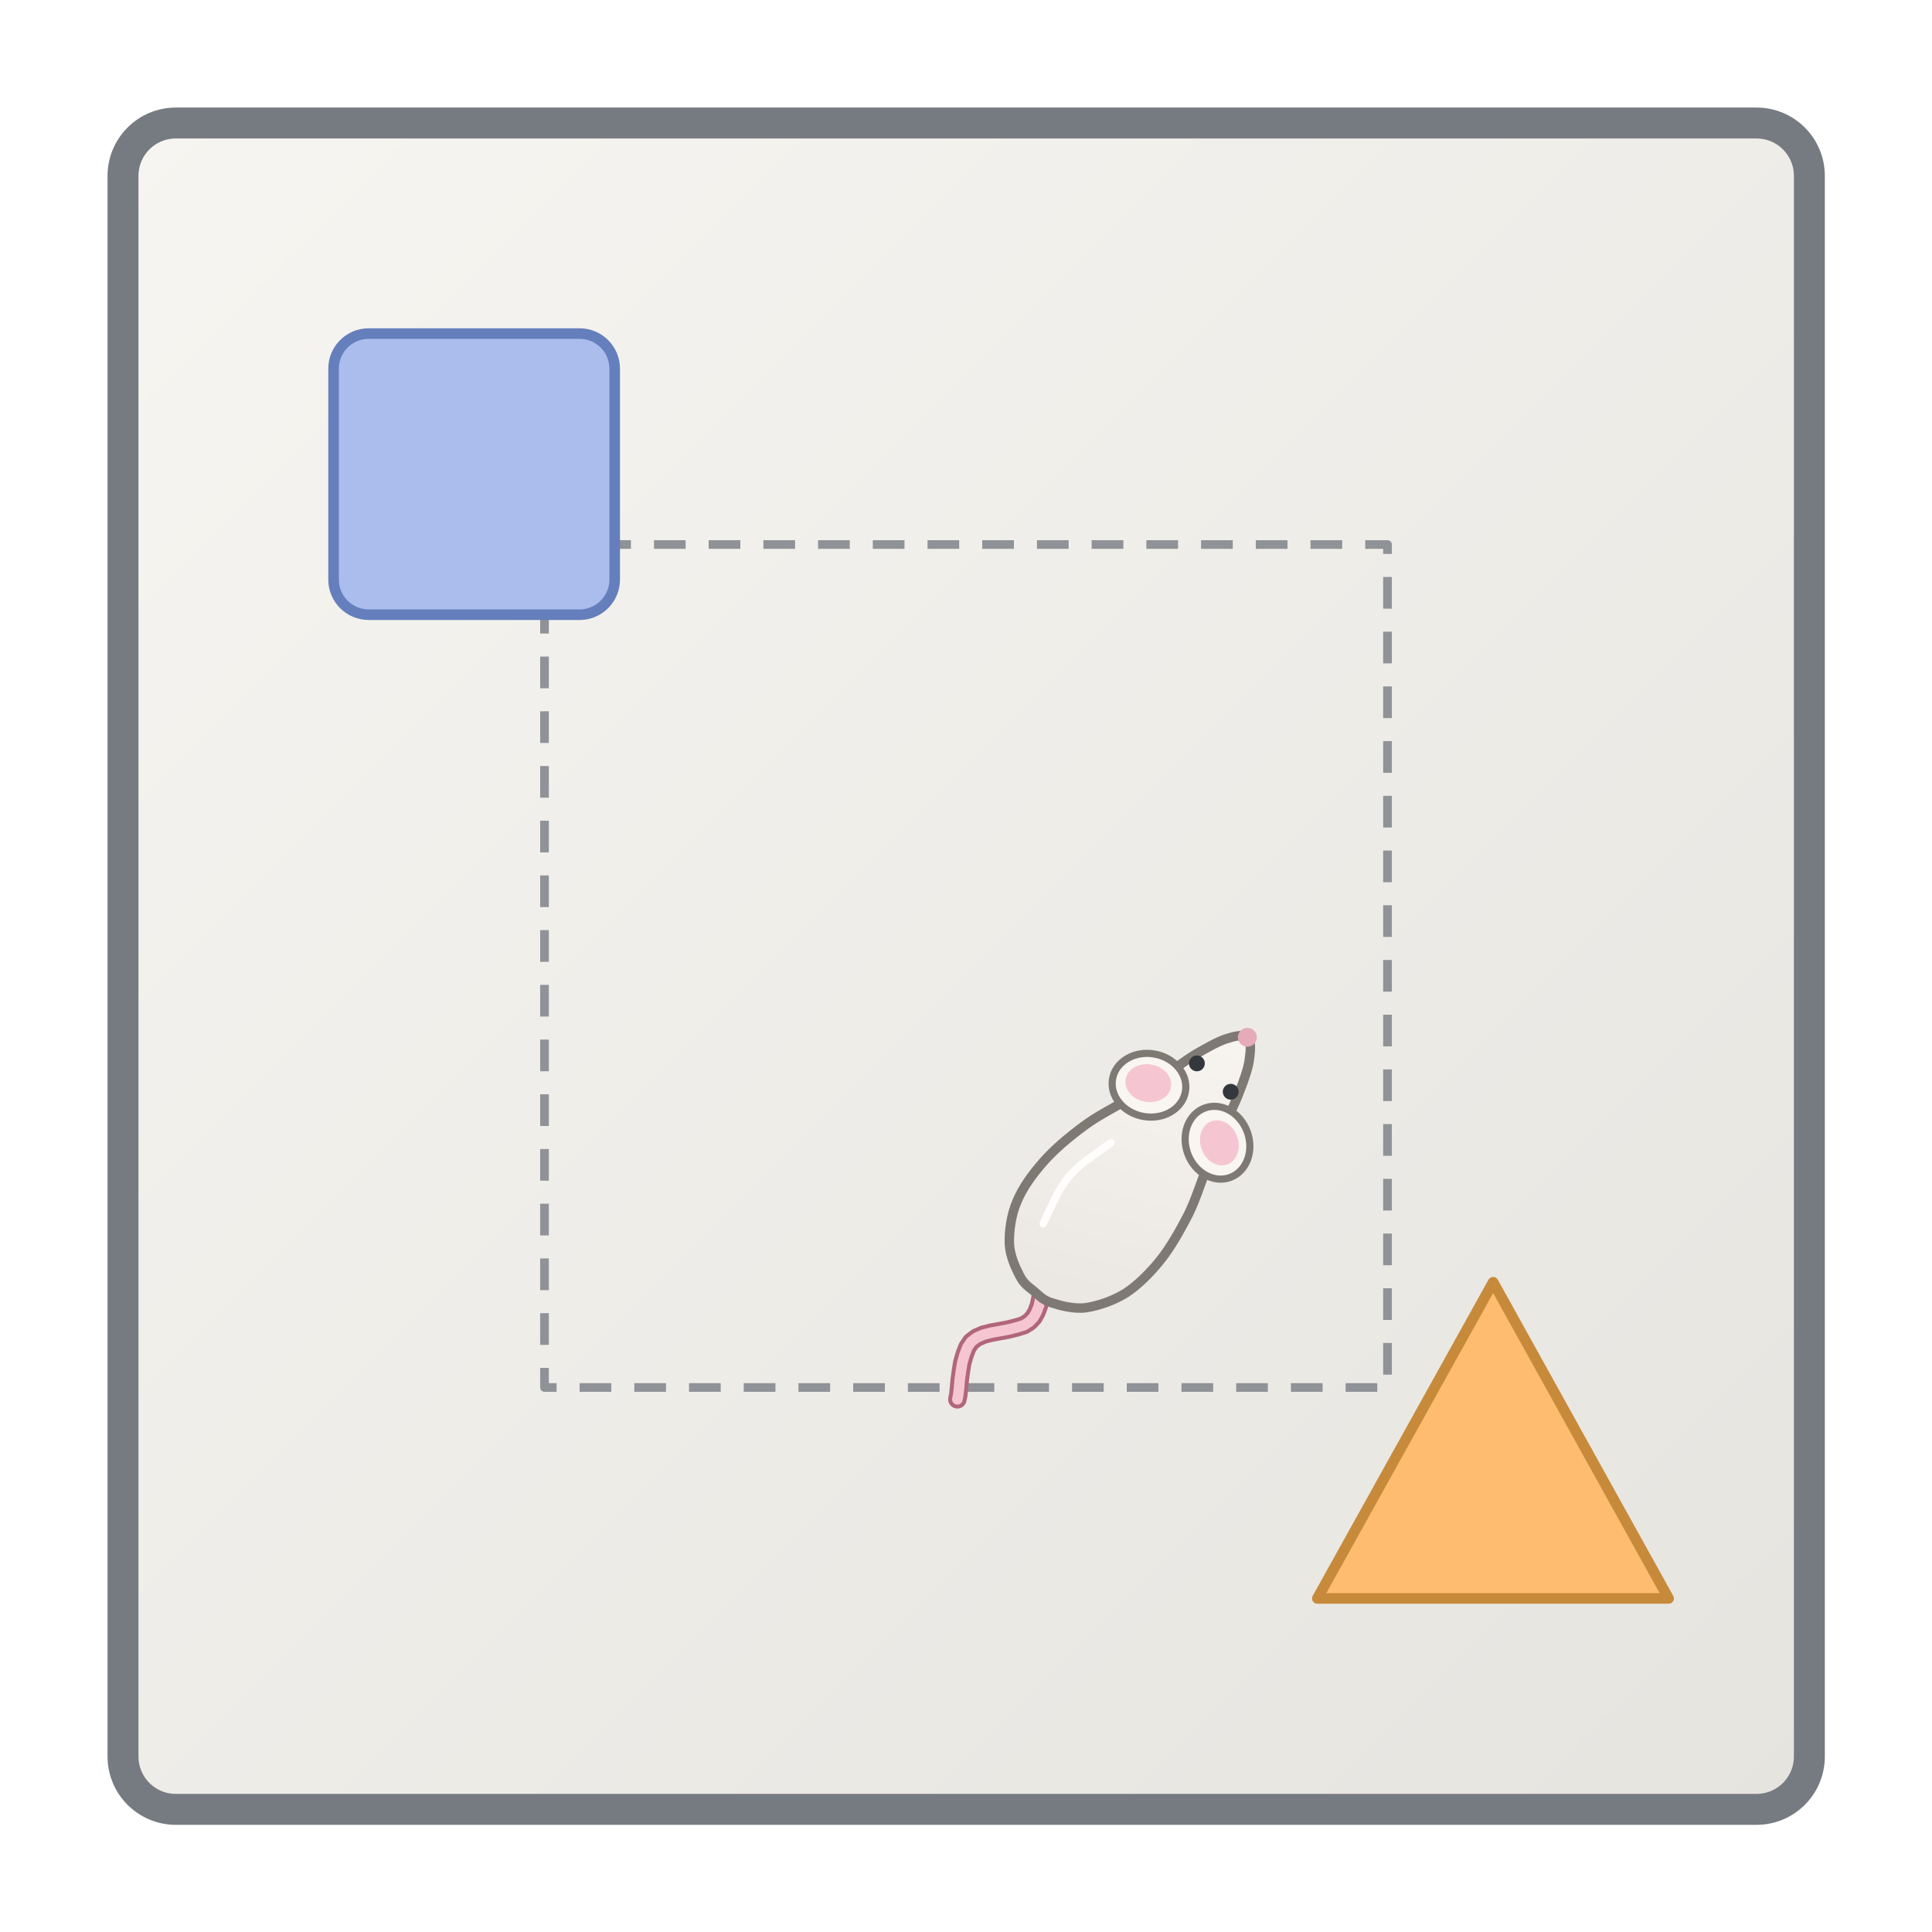
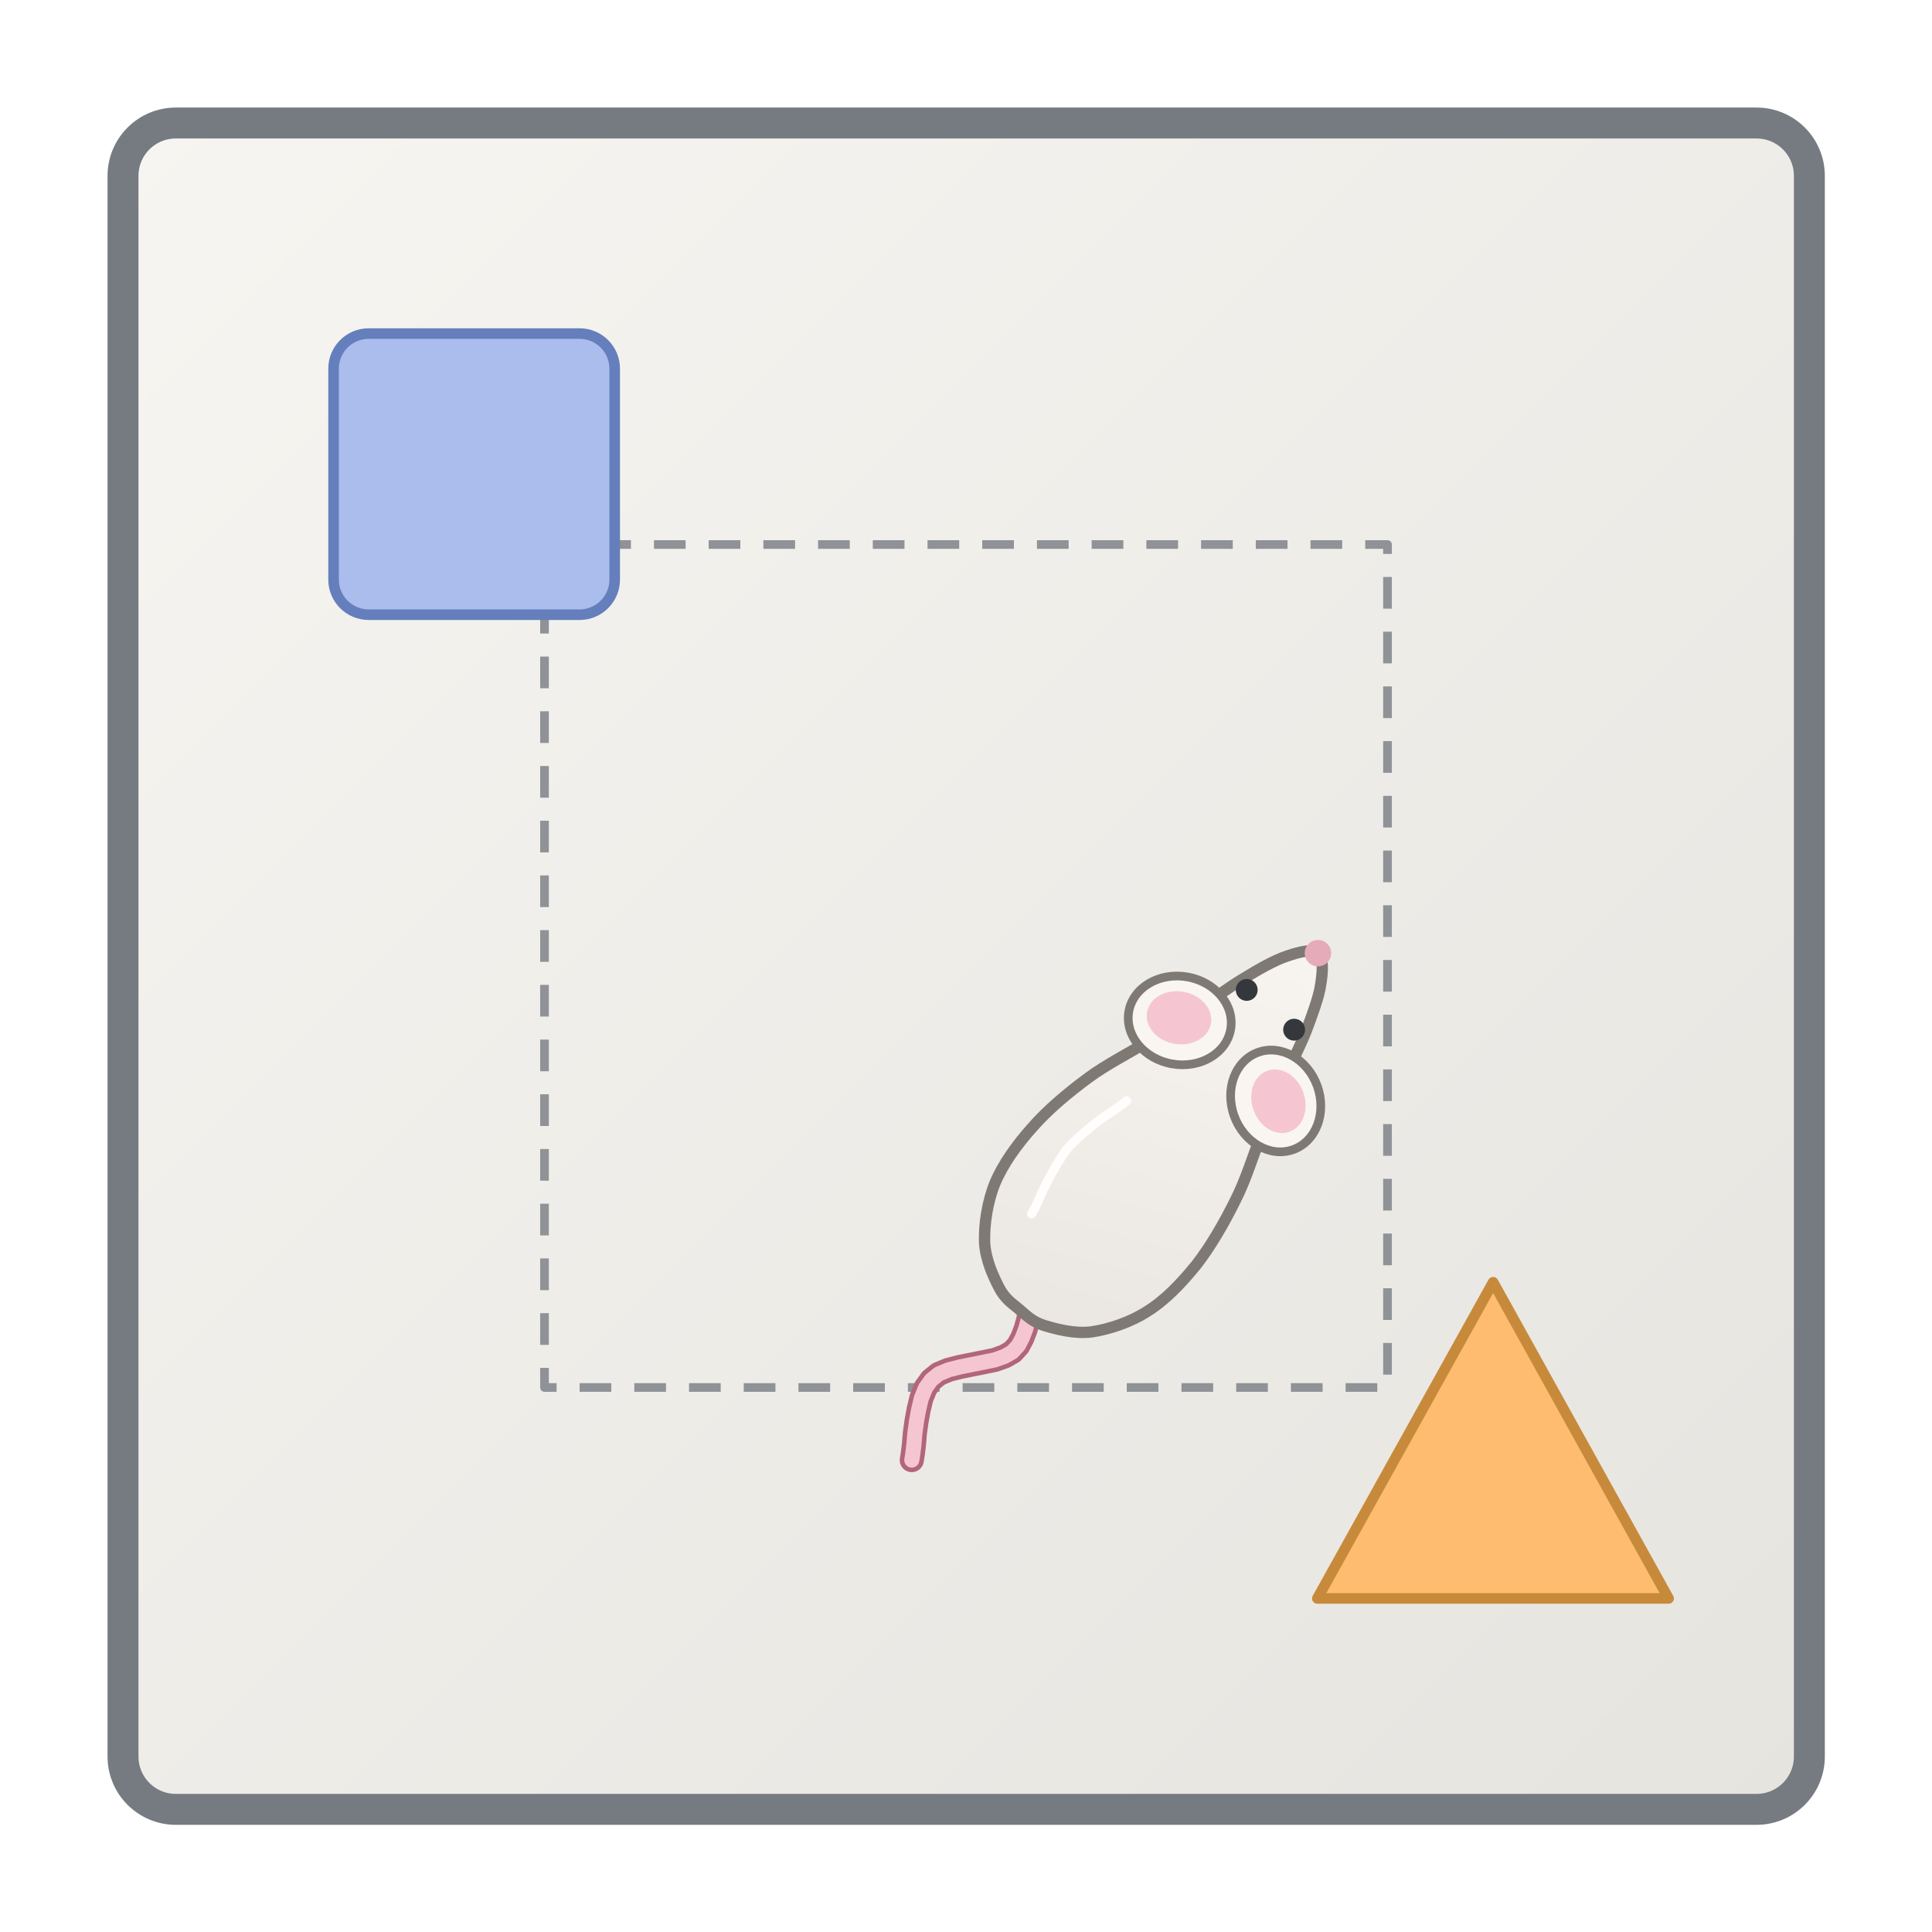
<svg xmlns="http://www.w3.org/2000/svg" viewBox="0 0 512 512" width="512" height="512">
  <defs>
    <linearGradient id="novel-object-gradient" x1="32.6" y1="32.6" x2="479.4" y2="479.4" gradientUnits="userSpaceOnUse">
      <stop offset="0" stop-color="#F7F5F1" />
      <stop offset="1" stop-color="#E6E4DF" />
    </linearGradient>
-     <linearGradient id="novel-object-mouse-gradient" x1="263" y1="257.9" x2="304.9" y2="345.8" gradientUnits="userSpaceOnUse">
+     <linearGradient id="novel-object-mouse-gradient" x1="254.6" y1="228.8" x2="313.3" y2="352" gradientUnits="userSpaceOnUse">
      <stop offset="0" stop-color="#F9F6F2" />
      <stop offset="1" stop-color="#E9E6E1" />
    </linearGradient>
  </defs>
  <g id="novel-object">
    <g id="novel-object-box">
      <rect x="32.6" y="32.6" width="446.9" height="446.9" rx="14" fill="url(#novel-object-gradient)" stroke="#767B81" stroke-width="8.2" stroke-linejoin="round" />
      <path d="M144.3,144.3 L367.7,144.3 L367.7,367.7 L144.3,367.7Z" fill="none" stroke="#8F9397" stroke-width="2.3" stroke-linecap="butt" stroke-linejoin="round" stroke-dasharray="8.4 6.1" />
    </g>
    <g id="novel-object-objects">
      <rect x="88.4" y="88.4" width="74.5" height="74.5" rx="9.3" fill="#AABDEC" stroke="#657EBC" stroke-width="2.8" stroke-linejoin="round" />
      <path d="M395.7,339.8 L442.2,423.6 L349.1,423.6Z" fill="#FDBC6F" stroke="#C78A3B" stroke-width="2.8" stroke-linejoin="round" />
    </g>
    <g id="novel-object-mouse" transform="rotate(40 283.9 330.5)">
      <g id="novel-object-mouse-tail">
-         <path d="M283.9,341.7 L284.3,342.5 L285,343.6 L285.7,344.9 L286.5,346.4 L287.3,347.9 L287.9,349.6 L288.2,351.2 L288.1,352.8 L287.6,354.4 L286.5,356.1 L285.2,357.9 L283.8,359.6 L282.3,361.4 L281,363.2 L280.1,365 L279.7,366.8 L279.9,368.6 L280.6,370.6 L281.5,372.6 L282.7,374.6 L283.9,376.5 L285.1,378.2 L286.1,379.7 L286.7,380.8" fill="none" stroke="#B1667B" stroke-width="4.9" stroke-linecap="round" stroke-linejoin="round" />
-         <path d="M283.9,341.7 L284.3,342.5 L285,343.6 L285.7,344.9 L286.5,346.4 L287.3,347.9 L287.9,349.6 L288.2,351.2 L288.1,352.8 L287.6,354.4 L286.5,356.1 L285.2,357.9 L283.8,359.6 L282.3,361.4 L281,363.2 L280.1,365 L279.7,366.8 L279.9,368.6 L280.6,370.6 L281.5,372.6 L282.7,374.6 L283.9,376.5 L285.1,378.2 L286.1,379.7 L286.7,380.8" fill="none" stroke="#F5C6D1" stroke-width="2.8" stroke-linecap="round" stroke-linejoin="round" />
+         <path d="M283.9,346.1 L284.5,347.3 L285.4,348.8 L286.5,350.7 L287.6,352.7 L288.6,354.9 L289.4,357.2 L289.9,359.5 L289.8,361.8 L289,364 L287.6,366.4 L285.7,368.8 L283.7,371.3 L281.7,373.8 L279.9,376.3 L278.6,378.8 L278.1,381.3 L278.3,383.9 L279.2,386.7 L280.6,389.5 L282.2,392.3 L283.9,395 L285.6,397.4 L286.9,399.4 L287.8,400.9" fill="none" stroke="#B1667B" stroke-width="6.4" stroke-linecap="round" stroke-linejoin="round" />
+         <path d="M283.9,346.1 L284.5,347.3 L285.4,348.8 L286.5,350.7 L287.6,352.7 L288.6,354.9 L289.4,357.2 L289.9,359.5 L289.8,361.8 L289,364 L287.6,366.4 L285.7,368.8 L283.7,371.3 L281.7,373.8 L279.9,376.3 L278.6,378.8 L278.1,381.3 L278.3,383.9 L279.2,386.7 L280.6,389.5 L282.2,392.3 L283.9,395 L285.6,397.4 L286.9,399.4 L287.8,400.9" fill="none" stroke="#F5C6D1" stroke-width="4" stroke-linecap="round" stroke-linejoin="round" />
      </g>
      <g id="novel-object-mouse-body">
-         <path d="M283.9,257.9C285.3,257.9 286.8,260 288.1,262.1C289.4,264.1 290.6,267.4 291.6,270.4C292.7,273.5 293.4,276.7 294.4,280.2C295.5,283.7 296.6,287.4 297.9,291.4C299.2,295.3 301,299.5 302.1,303.9C303.1,308.4 304.1,313.5 304.2,317.9C304.3,322.3 303.9,326.8 302.8,330.5C301.6,334.2 299.4,337.8 297.2,340.3C295,342.7 291.7,344.2 289.5,345.1C287.3,346.1 285.8,345.8 283.9,345.8C282.1,345.8 280.6,346.1 278.3,345.1C276.1,344.2 272.9,342.7 270.7,340.3C268.5,337.8 266.2,334.2 265.1,330.5C263.9,326.8 263.6,322.3 263.7,317.9C263.8,313.5 264.7,308.4 265.8,303.9C266.8,299.5 268.7,295.3 270,291.4C271.2,287.4 272.4,283.7 273.5,280.2C274.5,276.7 275.2,273.5 276.2,270.4C277.3,267.4 278.5,264.1 279.7,262.1C281,260 282.5,257.9 283.9,257.9Z" fill="url(#novel-object-mouse-gradient)" stroke="#7E7A73" stroke-width="2.5" stroke-linejoin="round" />
-         <path d="M274.2,302.6 L273.9,303.6 L273.5,305.1 L273.1,306.8 L272.6,308.7 L272.1,310.7 L271.7,312.7 L271.5,314.7 L271.4,316.5 L271.5,318.4 L271.7,320.3 L272.1,322.4 L272.6,324.4 L273.1,326.3 L273.5,328 L273.9,329.4 L274.2,330.5" fill="none" stroke="#FFFEFC" stroke-width="2" stroke-linecap="round" stroke-linejoin="round" />
+         <path d="M283.9,228.8C285.9,228.8 288,231.7 289.8,234.7C291.6,237.6 293.2,242.2 294.7,246.4C296.1,250.6 297.1,255.2 298.6,260.1C300.1,265 301.7,270.2 303.5,275.7C305.3,281.3 307.9,287.1 309.3,293.3C310.8,299.5 312.1,306.7 312.3,312.9C312.4,319.1 312,325.3 310.3,330.5C308.7,335.7 305.6,340.7 302.5,344.2C299.4,347.6 294.8,349.7 291.8,351C288.7,352.3 286.5,352 283.9,352C281.3,352 279.2,352.3 276.1,351C273,349.7 268.5,347.6 265.4,344.2C262.3,340.7 259.2,335.7 257.5,330.5C255.9,325.3 255.4,319.1 255.6,312.9C255.7,306.7 257,299.5 258.5,293.3C260,287.1 262.6,281.3 264.4,275.7C266.2,270.2 267.8,265 269.3,260.1C270.7,255.2 271.7,250.6 273.2,246.4C274.6,242.2 276.3,237.6 278.1,234.7C279.9,231.7 282,228.8 283.9,228.8Z" fill="url(#novel-object-mouse-gradient)" stroke="#7E7A73" stroke-width="3" stroke-linejoin="round" />
+         <path d="M270.2,291.4 L269.9,292.9 L269.4,294.9 L268.7,297.3 L268,299.9 L267.4,302.7 L266.9,305.6 L266.5,308.4 L266.3,310.9 L266.5,313.5 L266.9,316.3 L267.4,319.1 L268,321.9 L268.7,324.6 L269.4,327 L269.9,329 L270.2,330.5" fill="none" stroke="#FFFEFC" stroke-width="2.4" stroke-linecap="round" stroke-linejoin="round" />
      </g>
      <g id="novel-object-mouse-ears">
-         <ellipse cx="272.1" cy="284.4" rx="9.8" ry="8.4" transform="rotate(-30 272.1 284.4)" fill="#F9F6F2" stroke="#7E7A73" stroke-width="1.9" stroke-linejoin="round" />
-         <ellipse cx="271.6" cy="284.1" rx="6.1" ry="5" transform="rotate(-30 271.6 284.1)" fill="#F5C6D1" />
-         <ellipse cx="295.8" cy="284.4" rx="9.8" ry="8.4" transform="rotate(30 295.8 284.4)" fill="#F9F6F2" stroke="#7E7A73" stroke-width="1.9" stroke-linejoin="round" />
-         <ellipse cx="296.2" cy="284.1" rx="6.1" ry="5" transform="rotate(30 296.2 284.1)" fill="#F5C6D1" />
+         <ellipse cx="267.3" cy="266" rx="13.7" ry="11.7" transform="rotate(-30 267.3 266)" fill="#F9F6F2" stroke="#7E7A73" stroke-width="2.3" stroke-linejoin="round" />
+         <ellipse cx="266.7" cy="265.6" rx="8.6" ry="7" transform="rotate(-30 266.7 265.6)" fill="#F5C6D1" />
+         <ellipse cx="300.5" cy="266" rx="13.7" ry="11.7" transform="rotate(30 300.5 266)" fill="#F9F6F2" stroke="#7E7A73" stroke-width="2.3" stroke-linejoin="round" />
+         <ellipse cx="301.1" cy="265.6" rx="8.6" ry="7" transform="rotate(30 301.1 265.6)" fill="#F5C6D1" />
      </g>
-       <circle cx="283.9" cy="257.9" r="2.5" fill="#E5ABB9" />
-       <circle cx="278.1" cy="271.8" r="2.1" fill="#34383D" />
-       <circle cx="289.8" cy="271.8" r="2.1" fill="#34383D" />
+       <circle cx="283.9" cy="228.8" r="3.5" fill="#E5ABB9" />
+       <circle cx="275.7" cy="248.4" r="2.9" fill="#34383D" />
+       <circle cx="292.1" cy="248.4" r="2.9" fill="#34383D" />
    </g>
  </g>
</svg>
